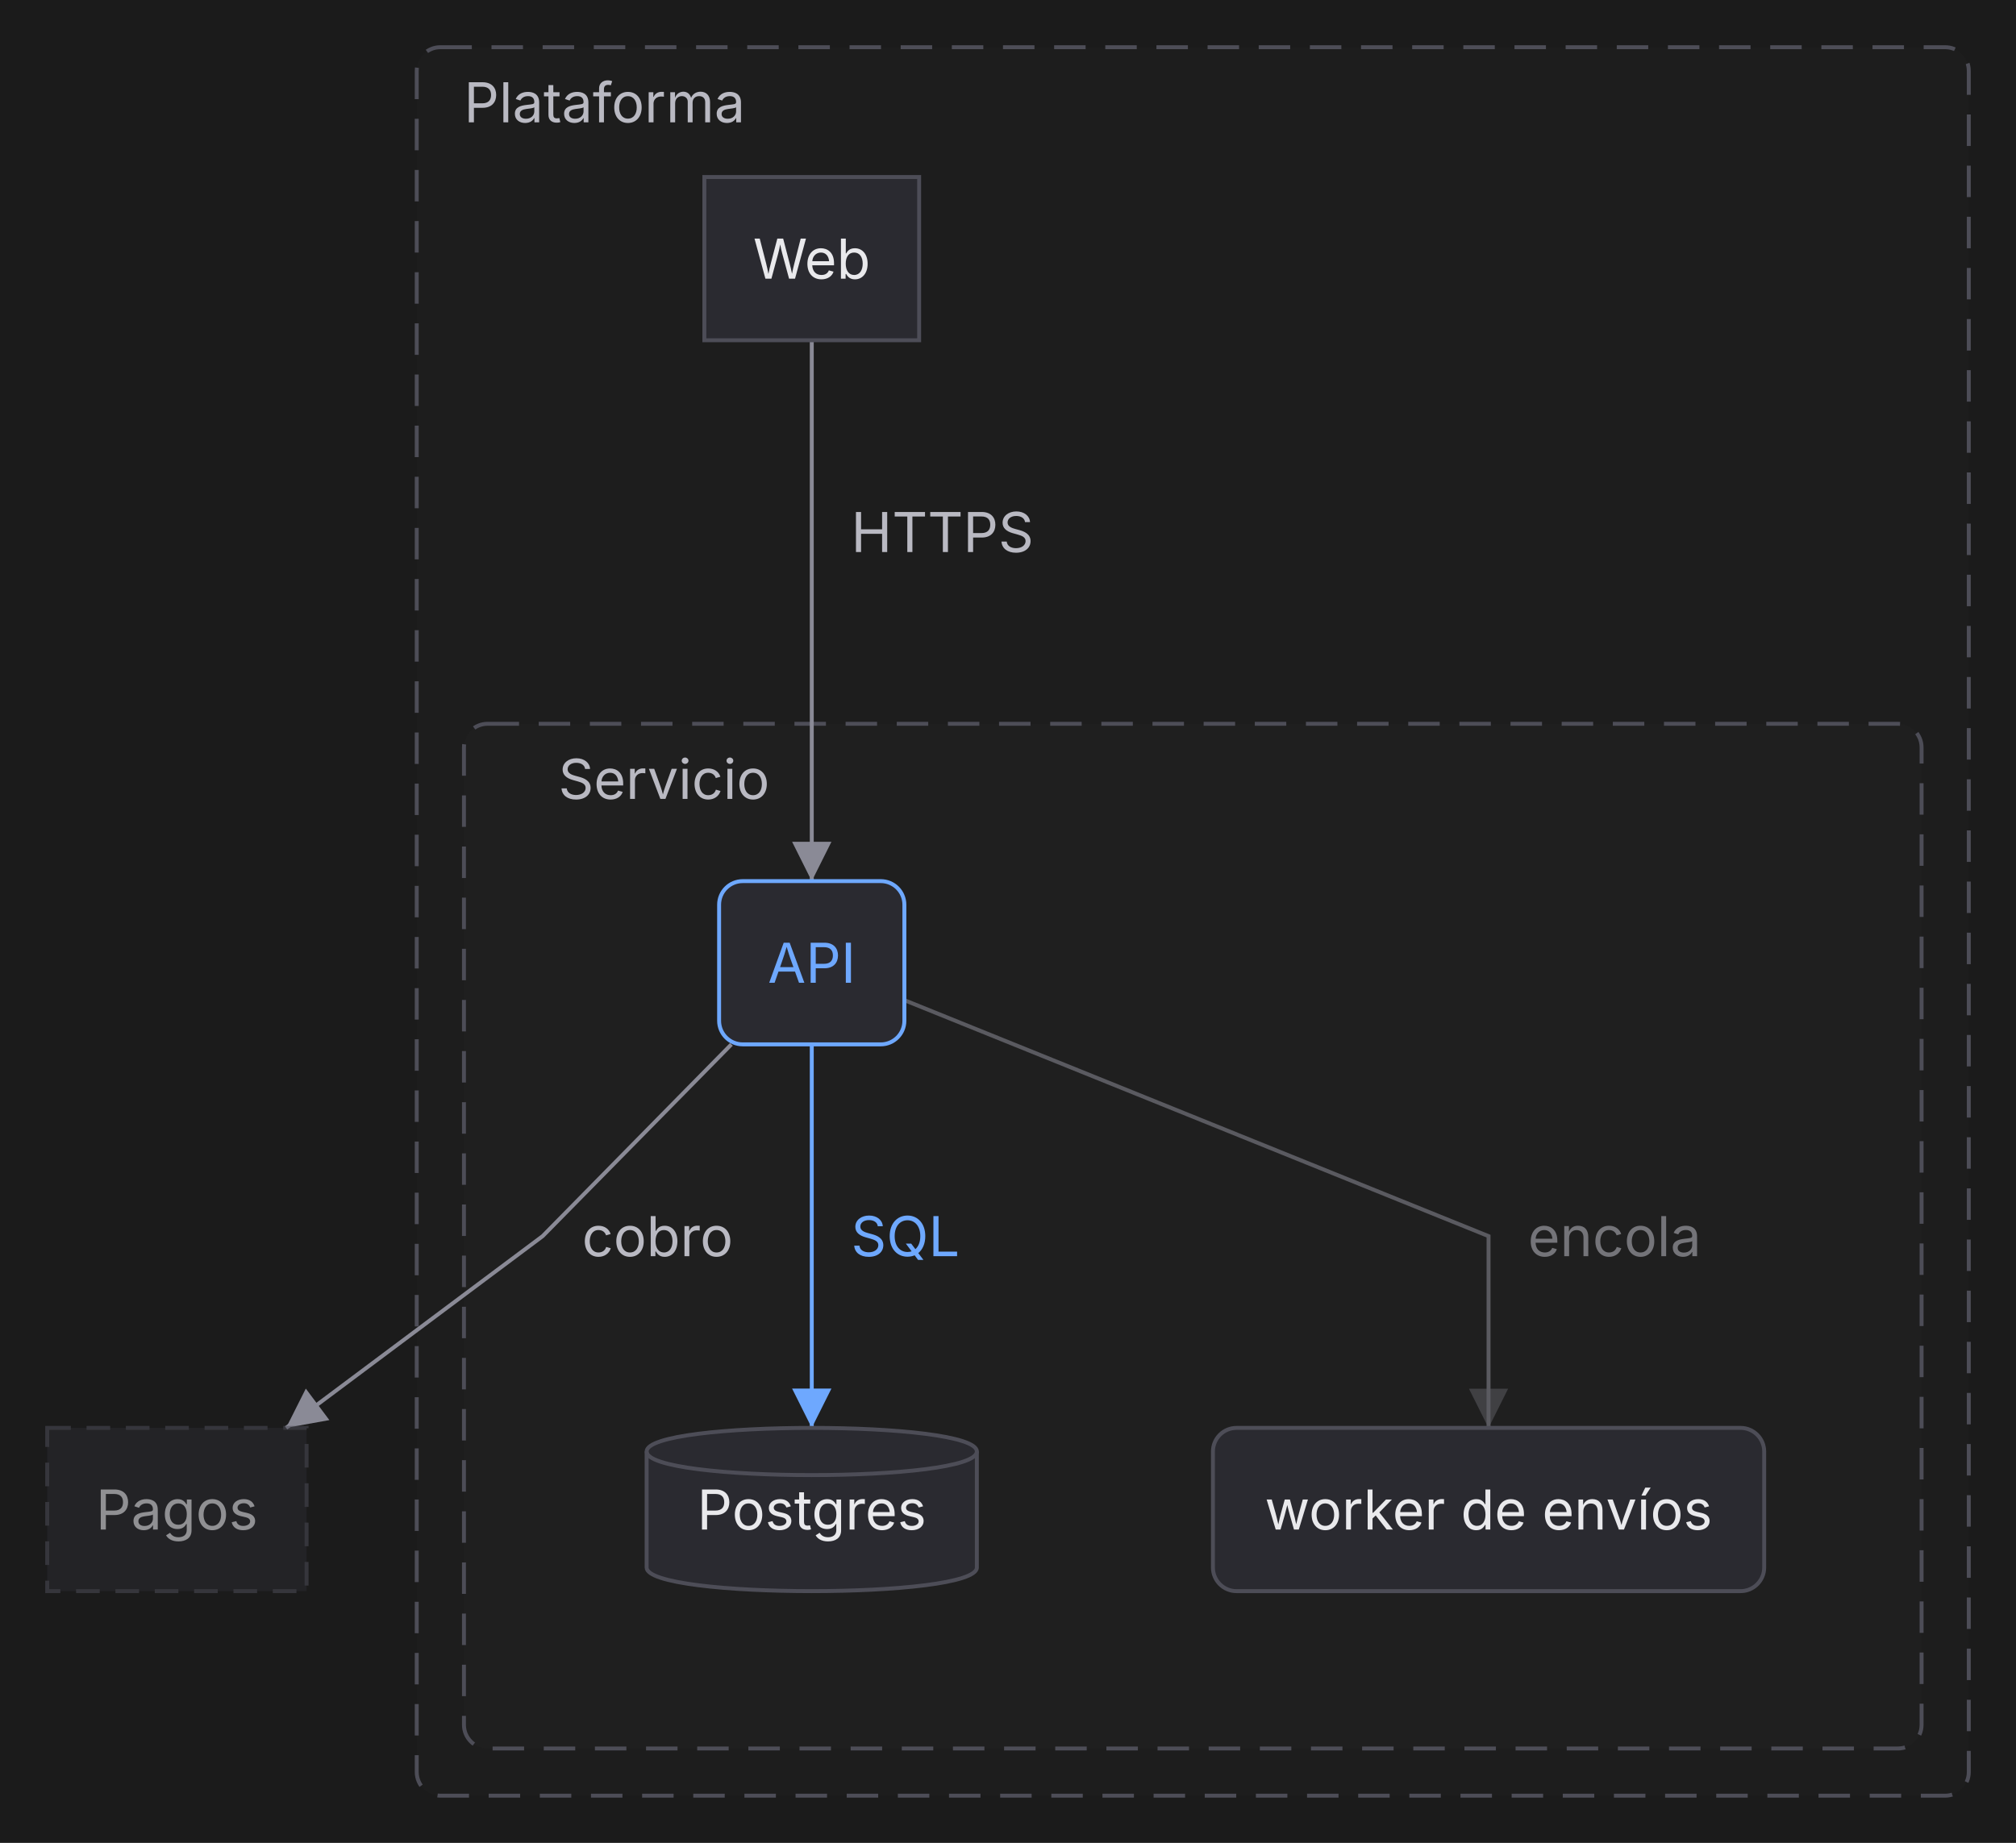
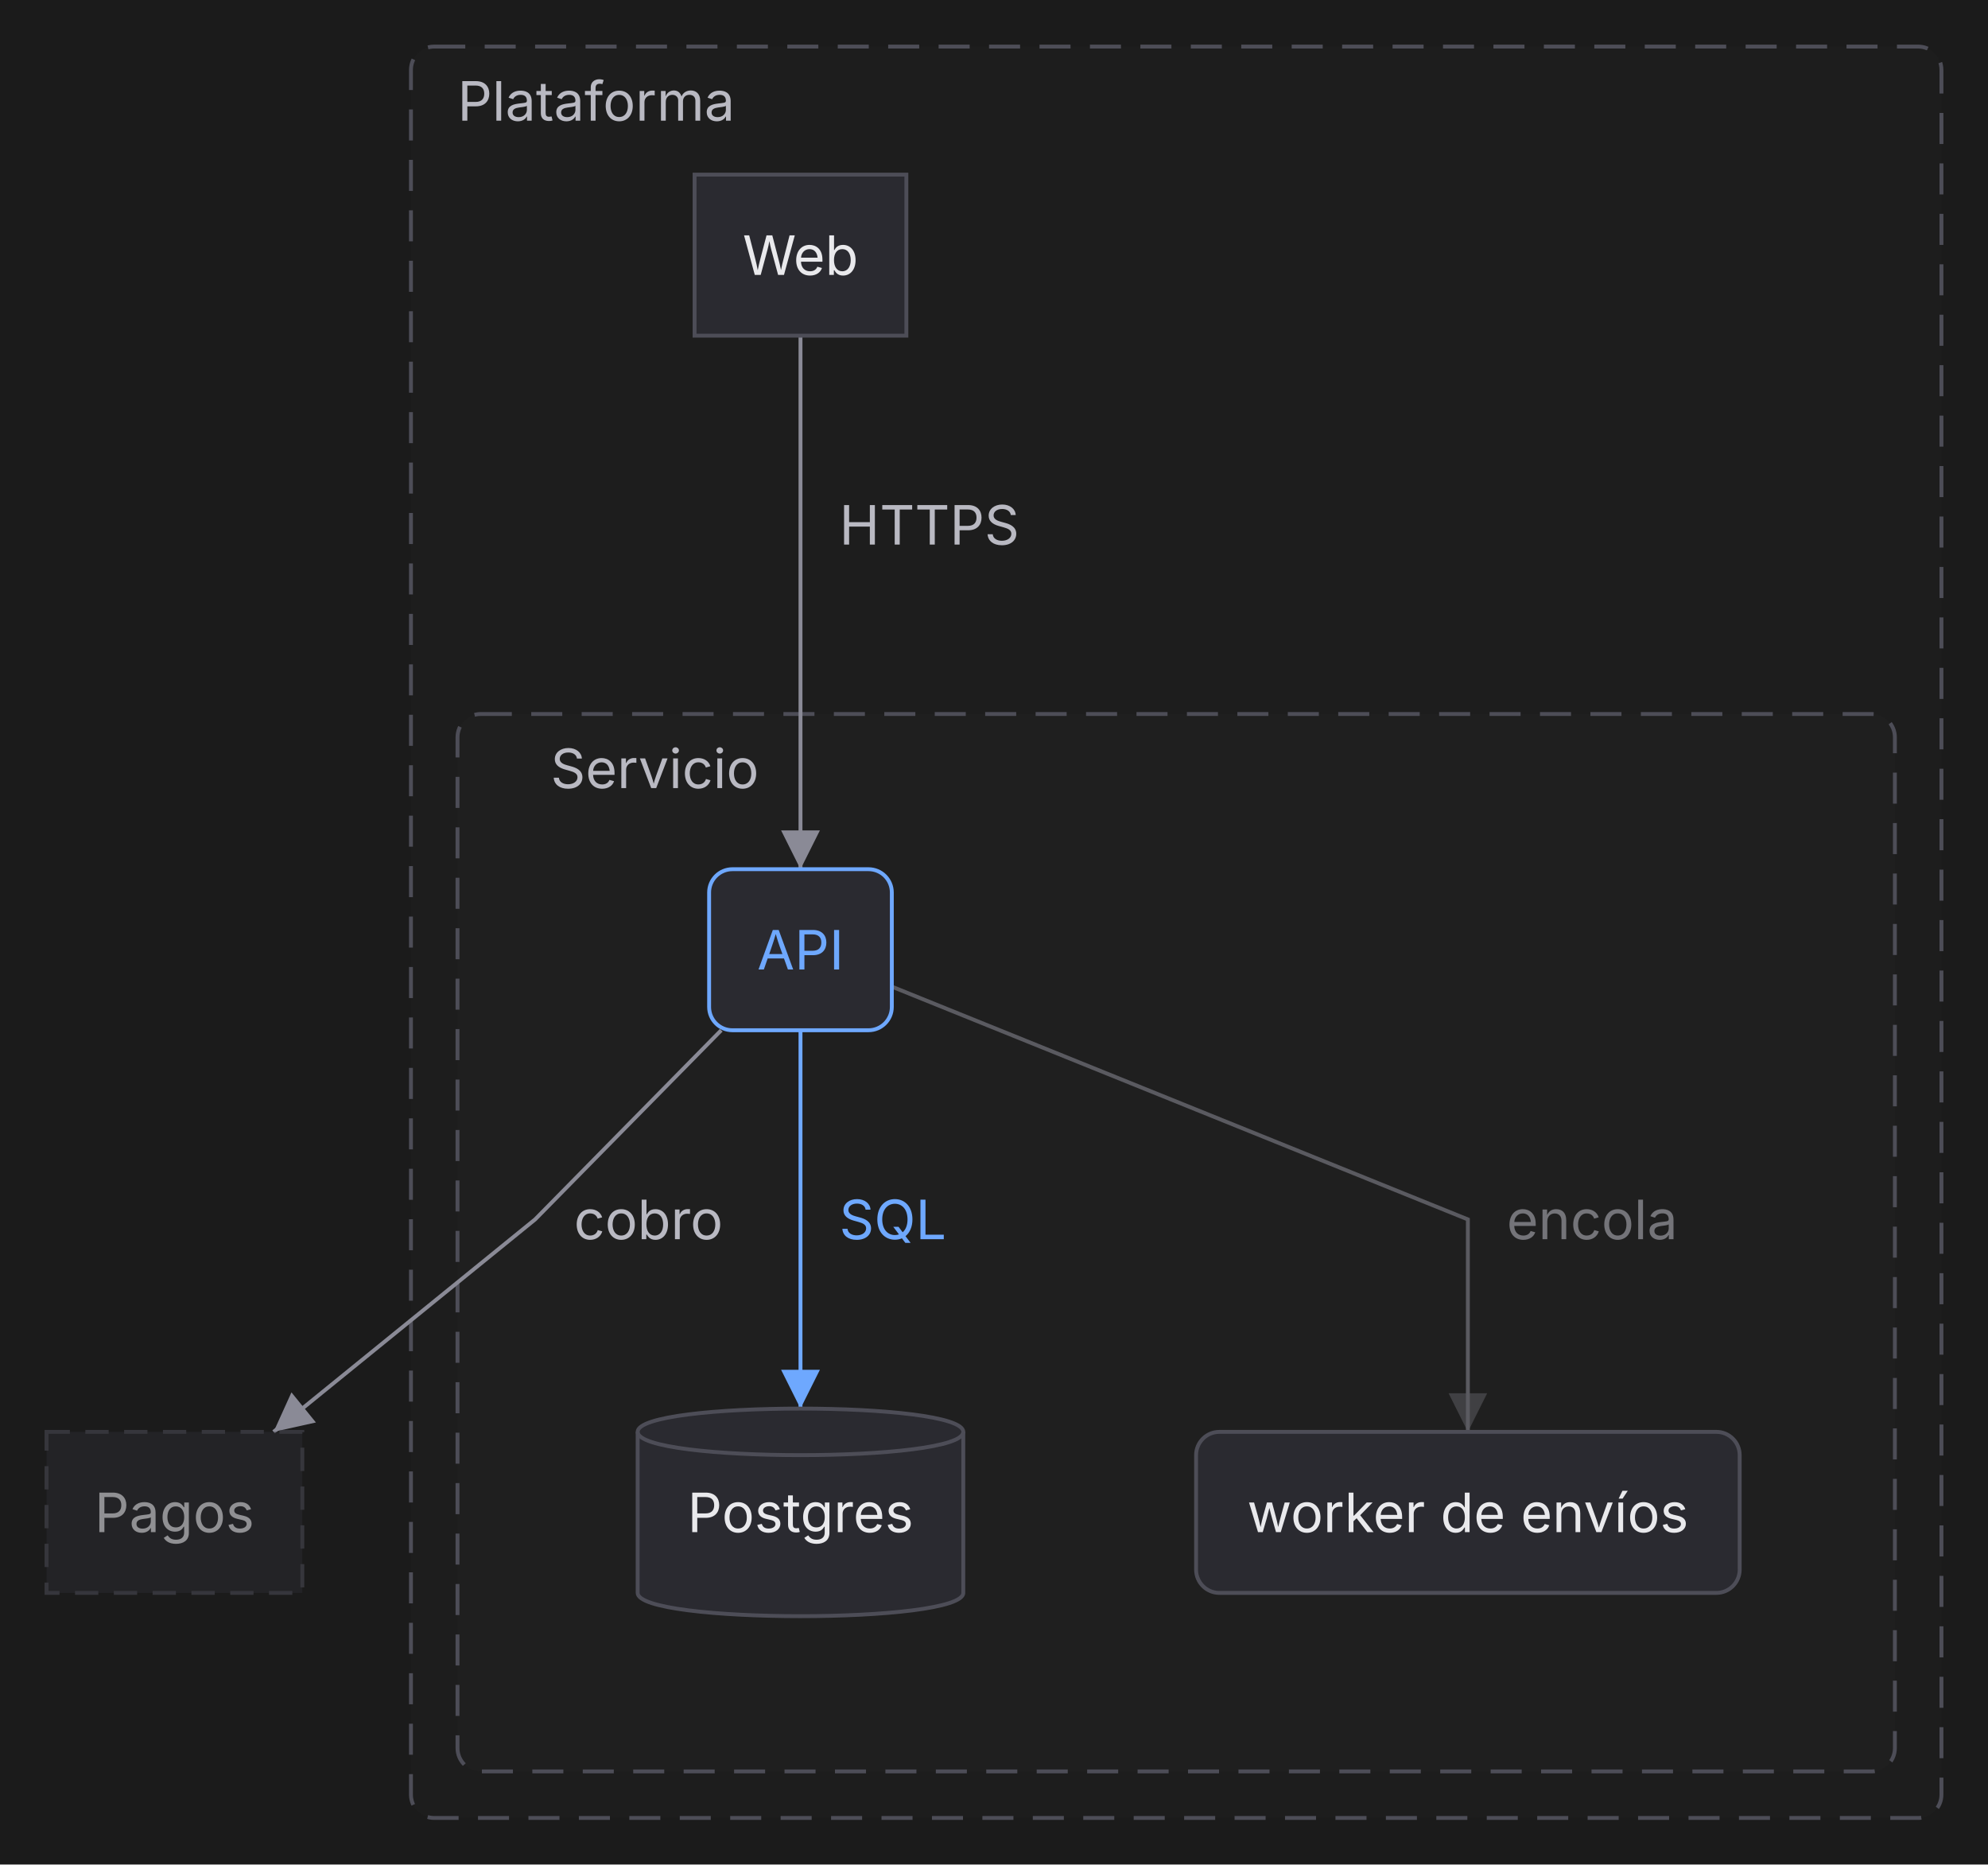
- <svg xmlns="http://www.w3.org/2000/svg" class="graphium" viewBox="-12.00 -12.00 512.39 468.50" width="512.39" height="468.50">
+ <svg xmlns="http://www.w3.org/2000/svg" class="graphium" viewBox="-12.00 -12.00 512.39 480.50" width="512.39" height="480.50">
  <style>
.bg{fill:rgba(27, 27, 27, 1.00)}
.node-fill{fill:rgba(42, 42, 48, 1.00)}
.node-stroke{stroke:rgba(77, 77, 87, 1.00);stroke-width:1.00}
.node-text{fill:rgba(233, 233, 236, 1.00)}
.edge-stroke{stroke:rgba(138, 138, 150, 1.00);stroke-width:1.00;fill:none}
.edge-text{fill:rgba(185, 185, 194, 1.00)}
.accent{fill:rgba(110, 168, 254, 1.00);stroke:rgba(110, 168, 254, 1.00)}
.emphasis-highlight{stroke:rgba(110, 168, 254, 1.00)}
.emphasis-highlight-text{fill:rgba(110, 168, 254, 1.00)}
.emphasis-muted{opacity:0.55}
.group-box{fill:rgba(42, 42, 48, 1.00);fill-opacity:0.12;stroke:rgba(77, 77, 87, 1.00);stroke-width:1.00;stroke-dasharray:8.00 5.00}
.group-label{fill:rgba(185, 185, 194, 1.00)}
.lane-band{fill:rgba(42, 42, 48, 1.00);fill-opacity:0.35;stroke:rgba(77, 77, 87, 1.00);stroke-width:1.00}
.lane-label{fill:rgba(185, 185, 194, 1.00)}
.lifeline{stroke:rgba(77, 77, 87, 1.00);stroke-width:1.00;stroke-dasharray:4.00 4.00;fill:none}
.activation{fill:rgba(42, 42, 48, 1.00);stroke:rgba(77, 77, 87, 1.00);stroke-width:1.00}
.stroke-dashed{stroke-dasharray:6.00 4.00}
.text{font-family:Inter, sans-serif}
.cardinality{fill:none;stroke:rgba(138, 138, 150, 1.00);stroke-width:1.00}
.arrow-normal{fill:rgba(138, 138, 150, 1.00)}
.arrow-highlight{fill:rgba(110, 168, 254, 1.00)}
.arrow-muted{fill:rgba(138, 138, 150, 1.00);opacity:0.55}
.row-badge{fill:rgba(185, 185, 194, 1.00)}
.row-note{fill:rgba(185, 185, 194, 1.00)}
.row-key{font-weight:600}
.row-nullable{opacity:0.75}
.shape-dot{fill:rgba(233, 233, 236, 1.00);stroke:none}
.shape-ring_dot{fill:none}
.ring-dot-core{fill:rgba(233, 233, 236, 1.00);stroke:none}
.node-stereotype{fill:rgba(185, 185, 194, 1.00)}
.axis-line{stroke:rgba(138, 138, 150, 1.00);stroke-width:1.00;fill:none}
.axis-value{fill:rgba(185, 185, 194, 1.00)}
</style>
-   <rect class="bg" x="-12.00" y="-12.00" width="512.39" height="468.50" />
+   <rect class="bg" x="-12.00" y="-12.00" width="512.39" height="480.50" />
  <defs>
    <marker id="arrow-highlight" viewBox="0.00 0.00 10.00 10.00" refX="10.00" refY="5.00" markerWidth="10.00" markerHeight="10.00" markerUnits="userSpaceOnUse" orient="auto">
      <path class="arrow-highlight" d="M 0.00 0.00 L 10.00 5.00 L 0.00 10.00 Z" />
    </marker>
    <marker id="arrow-muted" viewBox="0.00 0.00 10.00 10.00" refX="10.00" refY="5.00" markerWidth="10.00" markerHeight="10.00" markerUnits="userSpaceOnUse" orient="auto">
      <path class="arrow-muted" d="M 0.00 0.00 L 10.00 5.00 L 0.00 10.00 Z" />
    </marker>
    <marker id="arrow-normal" viewBox="0.00 0.00 10.00 10.00" refX="10.00" refY="5.00" markerWidth="10.00" markerHeight="10.00" markerUnits="userSpaceOnUse" orient="auto">
      <path class="arrow-normal" d="M 0.00 0.00 L 10.00 5.00 L 0.00 10.00 Z" />
    </marker>
  </defs>
  <g class="layer-groups">
-     <rect id="cluster-plataforma" class="group-box" x="93.92" y="0.00" width="394.47" height="444.50" rx="6.00" ry="6.00" />
+     <rect id="cluster-plataforma" class="group-box" x="93.92" y="0.00" width="394.47" height="456.50" rx="6.00" ry="6.00" />
    <text class="group-label text" x="105.92" y="14.00" font-size="14.00" text-anchor="start" dominant-baseline="central">Plataforma</text>
-     <rect id="cluster-servicio" class="group-box" x="105.92" y="172.00" width="370.47" height="260.50" rx="6.00" ry="6.00" />
+     <rect id="cluster-servicio" class="group-box" x="105.92" y="172.00" width="370.47" height="272.50" rx="6.00" ry="6.00" />
    <text class="group-label text" x="129.92" y="186.00" font-size="14.00" text-anchor="start" dominant-baseline="central">Servicio</text>
  </g>
  <g class="layer-edges">
    <polyline id="m-api-db" class="edge-stroke emphasis-highlight" points="194.32,253.50 194.32,302.25 194.32,351.00" marker-end="url(#arrow-highlight)" />
    <text class="edge-text text emphasis-highlight-text" x="218.12" y="302.25" font-size="14.00" text-anchor="middle" dominant-baseline="central">SQL</text>
-     <polyline id="m-api-jobs" class="edge-stroke emphasis-muted" points="217.86,242.26 366.33,302.25 366.33,351.00" marker-end="url(#arrow-muted)" />
+     <polyline id="m-api-jobs" class="edge-stroke emphasis-muted" points="217.86,242.26 366.33,302.25 366.33,357.00" marker-end="url(#arrow-muted)" />
    <text class="edge-text text emphasis-muted" x="398.37" y="302.25" font-size="14.00" text-anchor="middle" dominant-baseline="central">encola</text>
-     <polyline id="m-api-pagos" class="edge-stroke" points="173.89,253.50 125.92,302.25 60.71,351.00" marker-end="url(#arrow-normal)" />
+     <polyline id="m-api-pagos" class="edge-stroke" points="173.89,253.50 125.92,302.25 58.51,357.00" marker-end="url(#arrow-normal)" />
    <text class="edge-text text" x="155.12" y="302.25" font-size="14.00" text-anchor="middle" dominant-baseline="central">cobro</text>
    <polyline id="m-web-api" class="edge-stroke" points="194.32,74.50 194.32,123.25 194.32,172.00 194.32,212.00" marker-end="url(#arrow-normal)" />
    <text class="edge-text text" x="227.52" y="123.25" font-size="14.00" text-anchor="middle" dominant-baseline="central">HTTPS</text>
  </g>
  <g class="layer-nodes">
    <rect id="g-api" class="node-fill node-stroke shape-rounded emphasis-highlight" x="170.77" y="212.00" width="47.09" height="41.50" rx="6.00" ry="6.00" />
    <text class="node-text text emphasis-highlight-text" x="194.32" y="232.75" font-size="14.00" text-anchor="middle" dominant-baseline="central">API</text>
-     <path id="g-db" class="node-fill node-stroke shape-cylinder" d="M 152.35 357.00 C 152.35 349.00 236.28 349.00 236.28 357.00 L 236.28 386.50 C 236.28 394.50 152.35 394.50 152.35 386.50 Z" />
+     <path id="g-db" class="node-fill node-stroke shape-cylinder" d="M 152.35 357.00 C 152.35 349.00 236.28 349.00 236.28 357.00 L 236.28 398.50 C 236.28 406.50 152.35 406.50 152.35 398.50 Z" />
    <path class="node-stroke shape-cylinder" fill="none" d="M 152.35 357.00 C 152.35 365.00 236.28 365.00 236.28 357.00" />
-     <text class="node-text text" x="194.32" y="371.75" font-size="14.00" text-anchor="middle" dominant-baseline="central">Postgres</text>
-     <rect id="g-jobs" class="node-fill node-stroke shape-rounded" x="296.28" y="351.00" width="140.11" height="41.50" rx="6.00" ry="6.00" />
-     <text class="node-text text" x="366.33" y="371.75" font-size="14.00" text-anchor="middle" dominant-baseline="central">worker de envíos</text>
-     <rect id="g-pagos" class="node-fill node-stroke shape-box stroke-dashed emphasis-muted" x="0.00" y="351.00" width="65.92" height="41.50" />
-     <text class="node-text text emphasis-muted" x="32.96" y="371.75" font-size="14.00" text-anchor="middle" dominant-baseline="central">Pagos</text>
+     <text class="node-text text" x="194.32" y="377.75" font-size="14.00" text-anchor="middle" dominant-baseline="central">Postgres</text>
+     <rect id="g-jobs" class="node-fill node-stroke shape-rounded" x="296.28" y="357.00" width="140.11" height="41.50" rx="6.00" ry="6.00" />
+     <text class="node-text text" x="366.33" y="377.75" font-size="14.00" text-anchor="middle" dominant-baseline="central">worker de envíos</text>
+     <rect id="g-pagos" class="node-fill node-stroke shape-box stroke-dashed emphasis-muted" x="0.00" y="357.00" width="65.92" height="41.50" />
+     <text class="node-text text emphasis-muted" x="32.96" y="377.75" font-size="14.00" text-anchor="middle" dominant-baseline="central">Pagos</text>
    <rect id="g-web" class="node-fill node-stroke shape-box" x="167.02" y="33.00" width="54.59" height="41.50" />
    <text class="node-text text" x="194.32" y="53.75" font-size="14.00" text-anchor="middle" dominant-baseline="central">Web</text>
  </g>
</svg>
